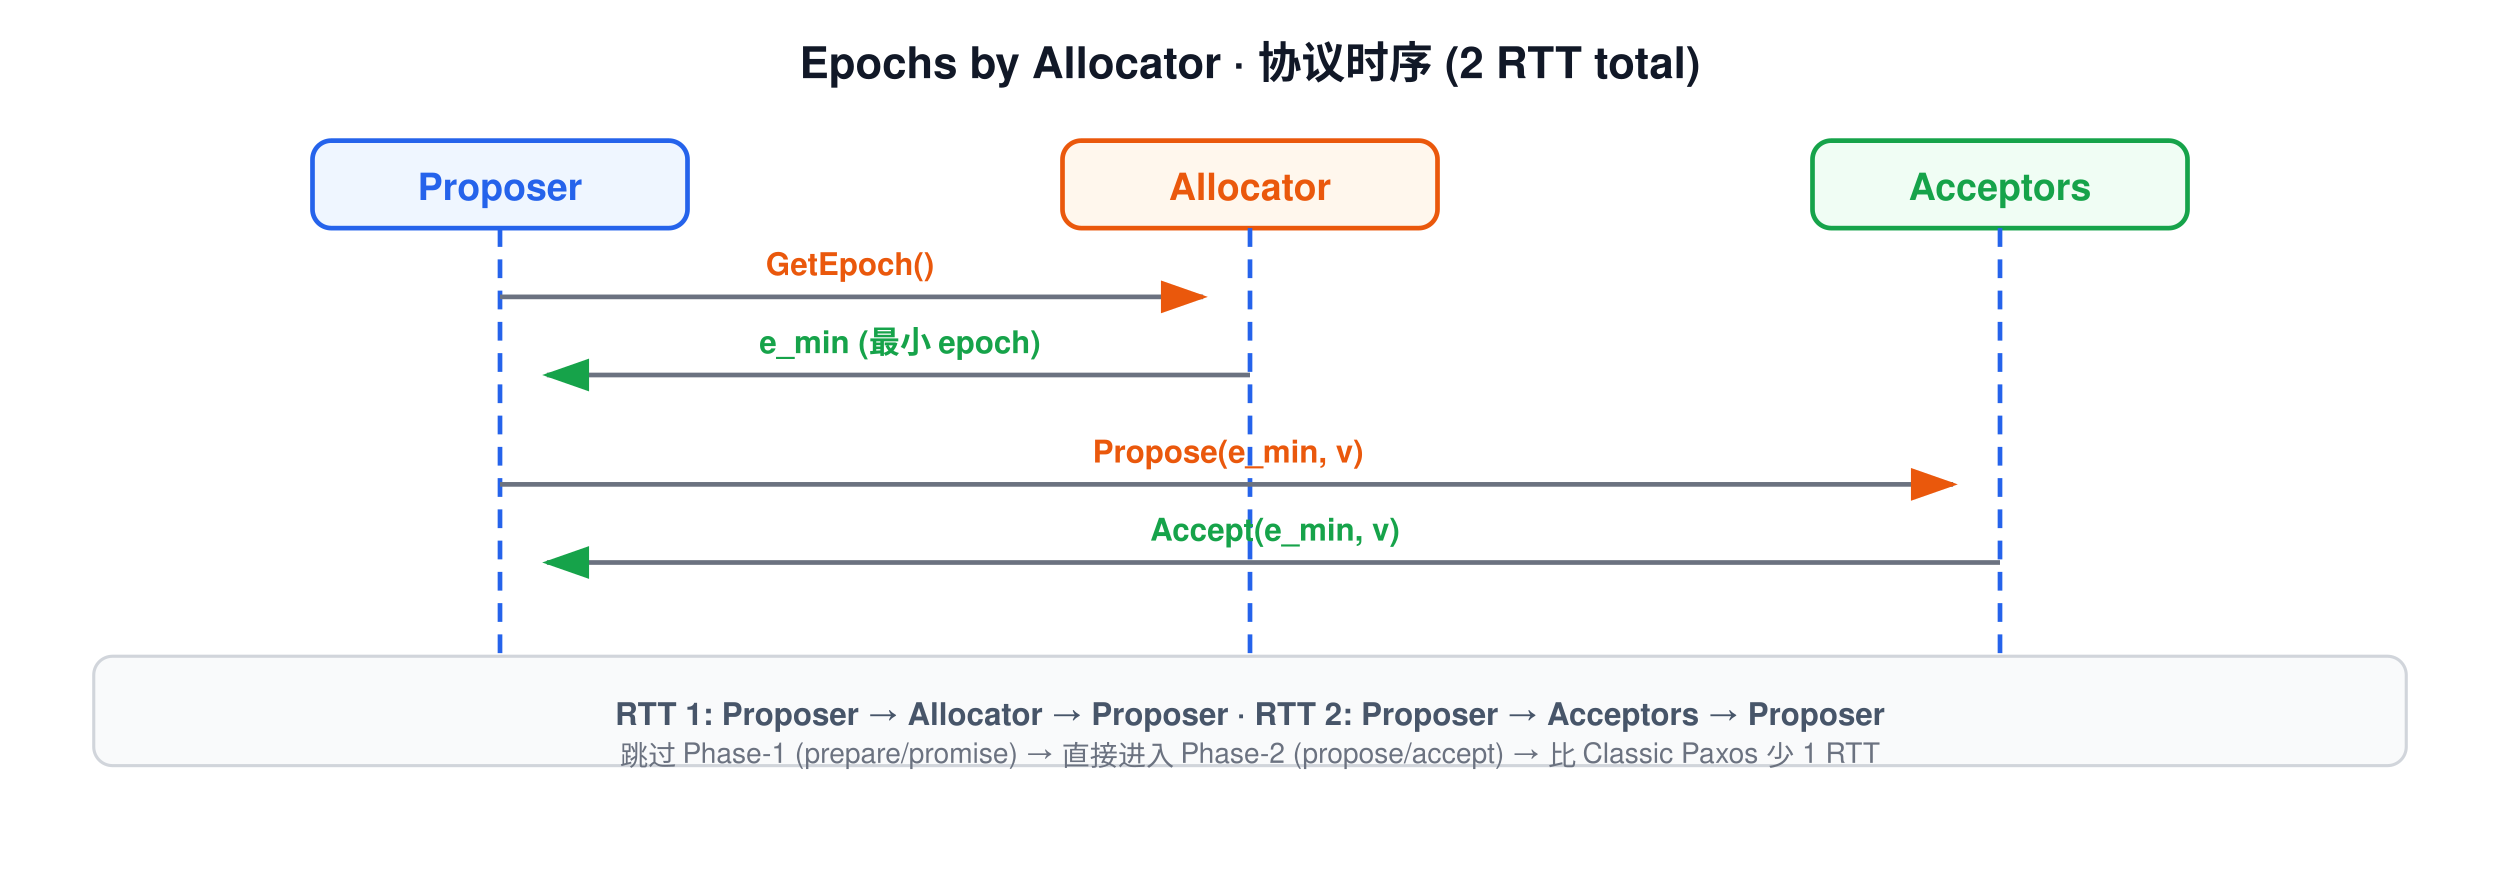
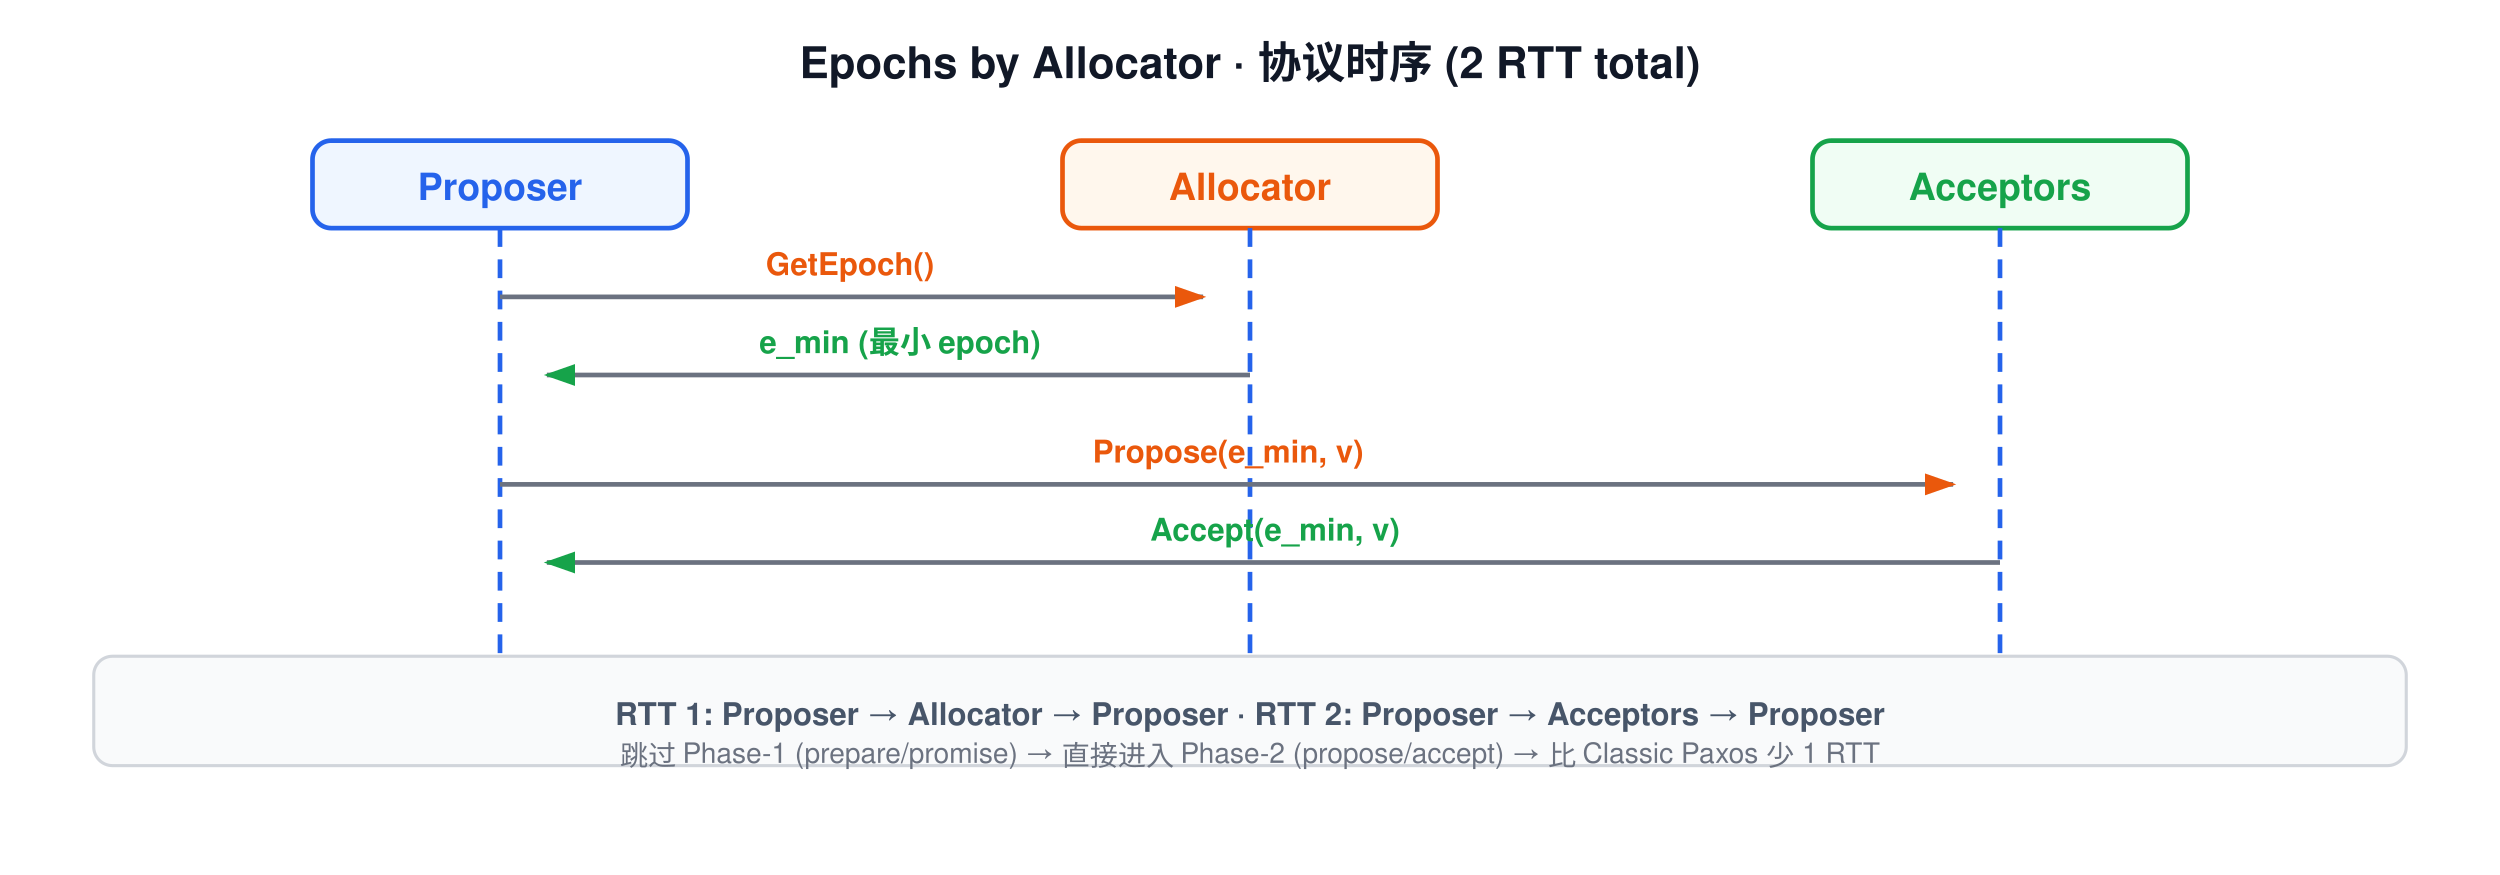
<svg xmlns="http://www.w3.org/2000/svg" viewBox="0 0 800 280" width="800" height="280">
  <style>
    text { font-family: 'Helvetica Neue', Helvetica, Arial, 'PingFang SC', 'Microsoft YaHei', sans-serif; }
    .lifeline { stroke: #2563eb; stroke-width: 1.5; stroke-dasharray: 6,4; }
    .msg { stroke: #6b7280; stroke-width: 1.5; }
    .msg-label { font-size: 10px; fill: #374151; }
  </style>
  <defs>
-     <marker id="arrow-alloc" markerWidth="10" markerHeight="7" refX="9" refY="3.5" orient="auto">
+     <marker id="arrow-alloc" markerWidth="10" markerHeight="7" refX="9" refY="3.5" orient="auto" markerUnits="userSpaceOnUse" overflow="visible">
      <polygon points="0 0, 10 3.5, 0 7" fill="#ea580c" />
    </marker>
-     <marker id="arrow-back" markerWidth="10" markerHeight="7" refX="9" refY="3.5" orient="auto">
+     <marker id="arrow-back" markerWidth="10" markerHeight="7" refX="9" refY="3.5" orient="auto" markerUnits="userSpaceOnUse" overflow="visible">
      <polygon points="0 0, 10 3.5, 0 7" fill="#16a34a" />
    </marker>
-     <marker id="arrow-6b7280" markerWidth="10" markerHeight="7" refX="9" refY="3.5" orient="auto">
+     <marker id="arrow-6b7280" markerWidth="10" markerHeight="7" refX="9" refY="3.5" orient="auto" markerUnits="userSpaceOnUse" overflow="visible">
      <polygon points="0 0, 10 3.5, 0 7" fill="#6b7280" />
    </marker>
  </defs>
  <rect width="800" height="280" fill="#ffffff" />
  <text x="400" y="25" fill="#111827" font-size="14" font-weight="600" text-anchor="middle">Epochs by Allocator · 协议时序 (2 RTT total)</text>
  <rect x="100" y="45" width="120" height="28" rx="6" fill="#eff6ff" stroke="#2563eb" stroke-width="1.5" />
  <text x="160" y="64" fill="#2563eb" font-size="12" font-weight="700" text-anchor="middle">Proposer</text>
  <rect x="340" y="45" width="120" height="28" rx="6" fill="#fff7ed" stroke="#ea580c" stroke-width="1.5" />
  <text x="400" y="64" fill="#ea580c" font-size="12" font-weight="700" text-anchor="middle">Allocator</text>
  <rect x="580" y="45" width="120" height="28" rx="6" fill="#f0fdf4" stroke="#16a34a" stroke-width="1.5" />
  <text x="640" y="64" fill="#16a34a" font-size="12" font-weight="700" text-anchor="middle">Acceptors</text>
  <line x1="160" y1="73" x2="160" y2="240" class="lifeline" marker-end="url(#arrow-6b7280)" />
  <line x1="400" y1="73" x2="400" y2="240" class="lifeline" marker-end="url(#arrow-6b7280)" />
  <line x1="640" y1="73" x2="640" y2="240" class="lifeline" marker-end="url(#arrow-6b7280)" />
  <line x1="160" y1="95" x2="385" y2="95" class="msg" stroke="#ea580c" marker-end="url(#arrow-alloc)" />
  <text x="272" y="88" fill="#ea580c" font-size="10" font-weight="600" text-anchor="middle">GetEpoch()</text>
  <line x1="400" y1="120" x2="175" y2="120" class="msg" stroke="#16a34a" marker-end="url(#arrow-back)" />
  <text x="288" y="113" fill="#16a34a" font-size="10" font-weight="600" text-anchor="middle">e_min (最小 epoch)</text>
  <line x1="160" y1="155" x2="625" y2="155" class="msg" stroke="#ea580c" marker-end="url(#arrow-alloc)" />
  <text x="393" y="148" fill="#ea580c" font-size="10" font-weight="600" text-anchor="middle">Propose(e_min, v)</text>
  <line x1="640" y1="180" x2="175" y2="180" class="msg" stroke="#16a34a" marker-end="url(#arrow-back)" />
  <text x="408" y="173" fill="#16a34a" font-size="10" font-weight="600" text-anchor="middle">Accept(e_min, v)</text>
  <rect x="30" y="210" width="740" height="35" rx="6" fill="#f9fafb" stroke="#d1d5db" stroke-width="1" />
  <text x="400" y="232" fill="#475569" font-size="10" font-weight="600" text-anchor="middle">RTT 1: Proposer → Allocator → Proposer  ·  RTT 2: Proposer → Acceptors → Proposer</text>
  <text x="400" y="245" fill="#6b7280" font-size="9" text-anchor="middle">跳过 Phase-1 (prepare/promise) → 直接进入 Phase-2 (propose/accept) → 比 Classic Paxos 少 1 RTT</text>
</svg>
